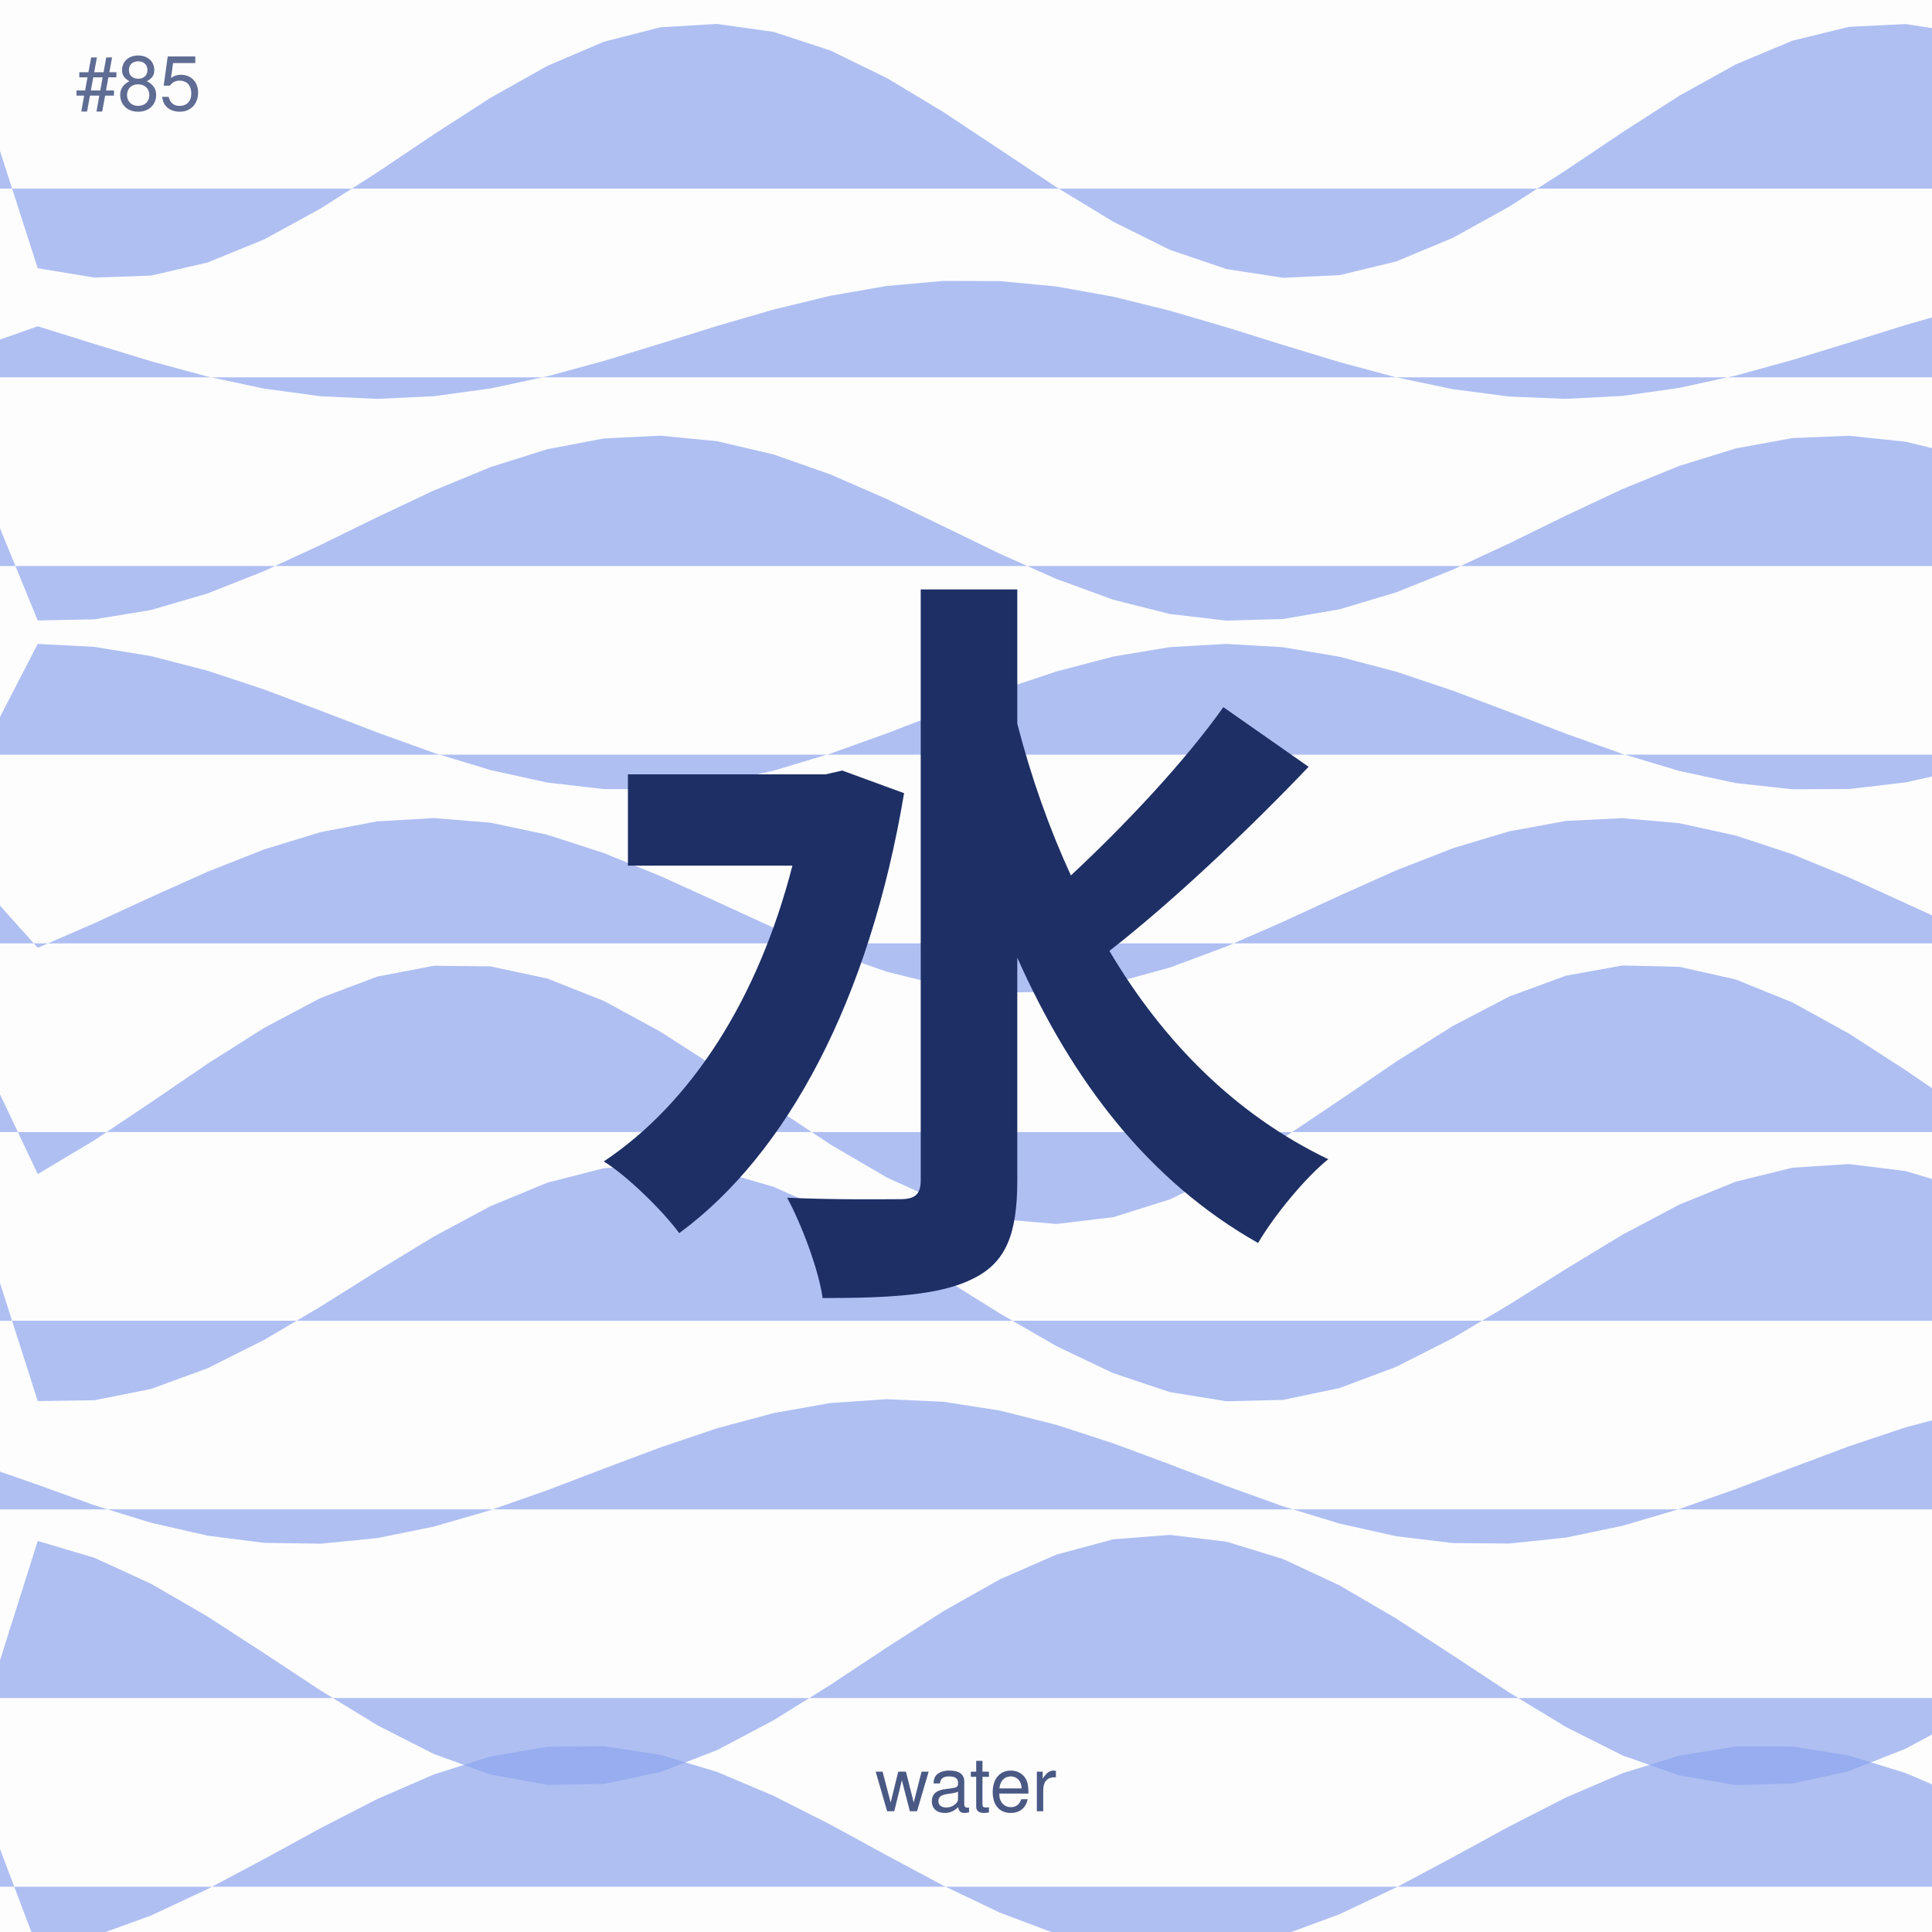
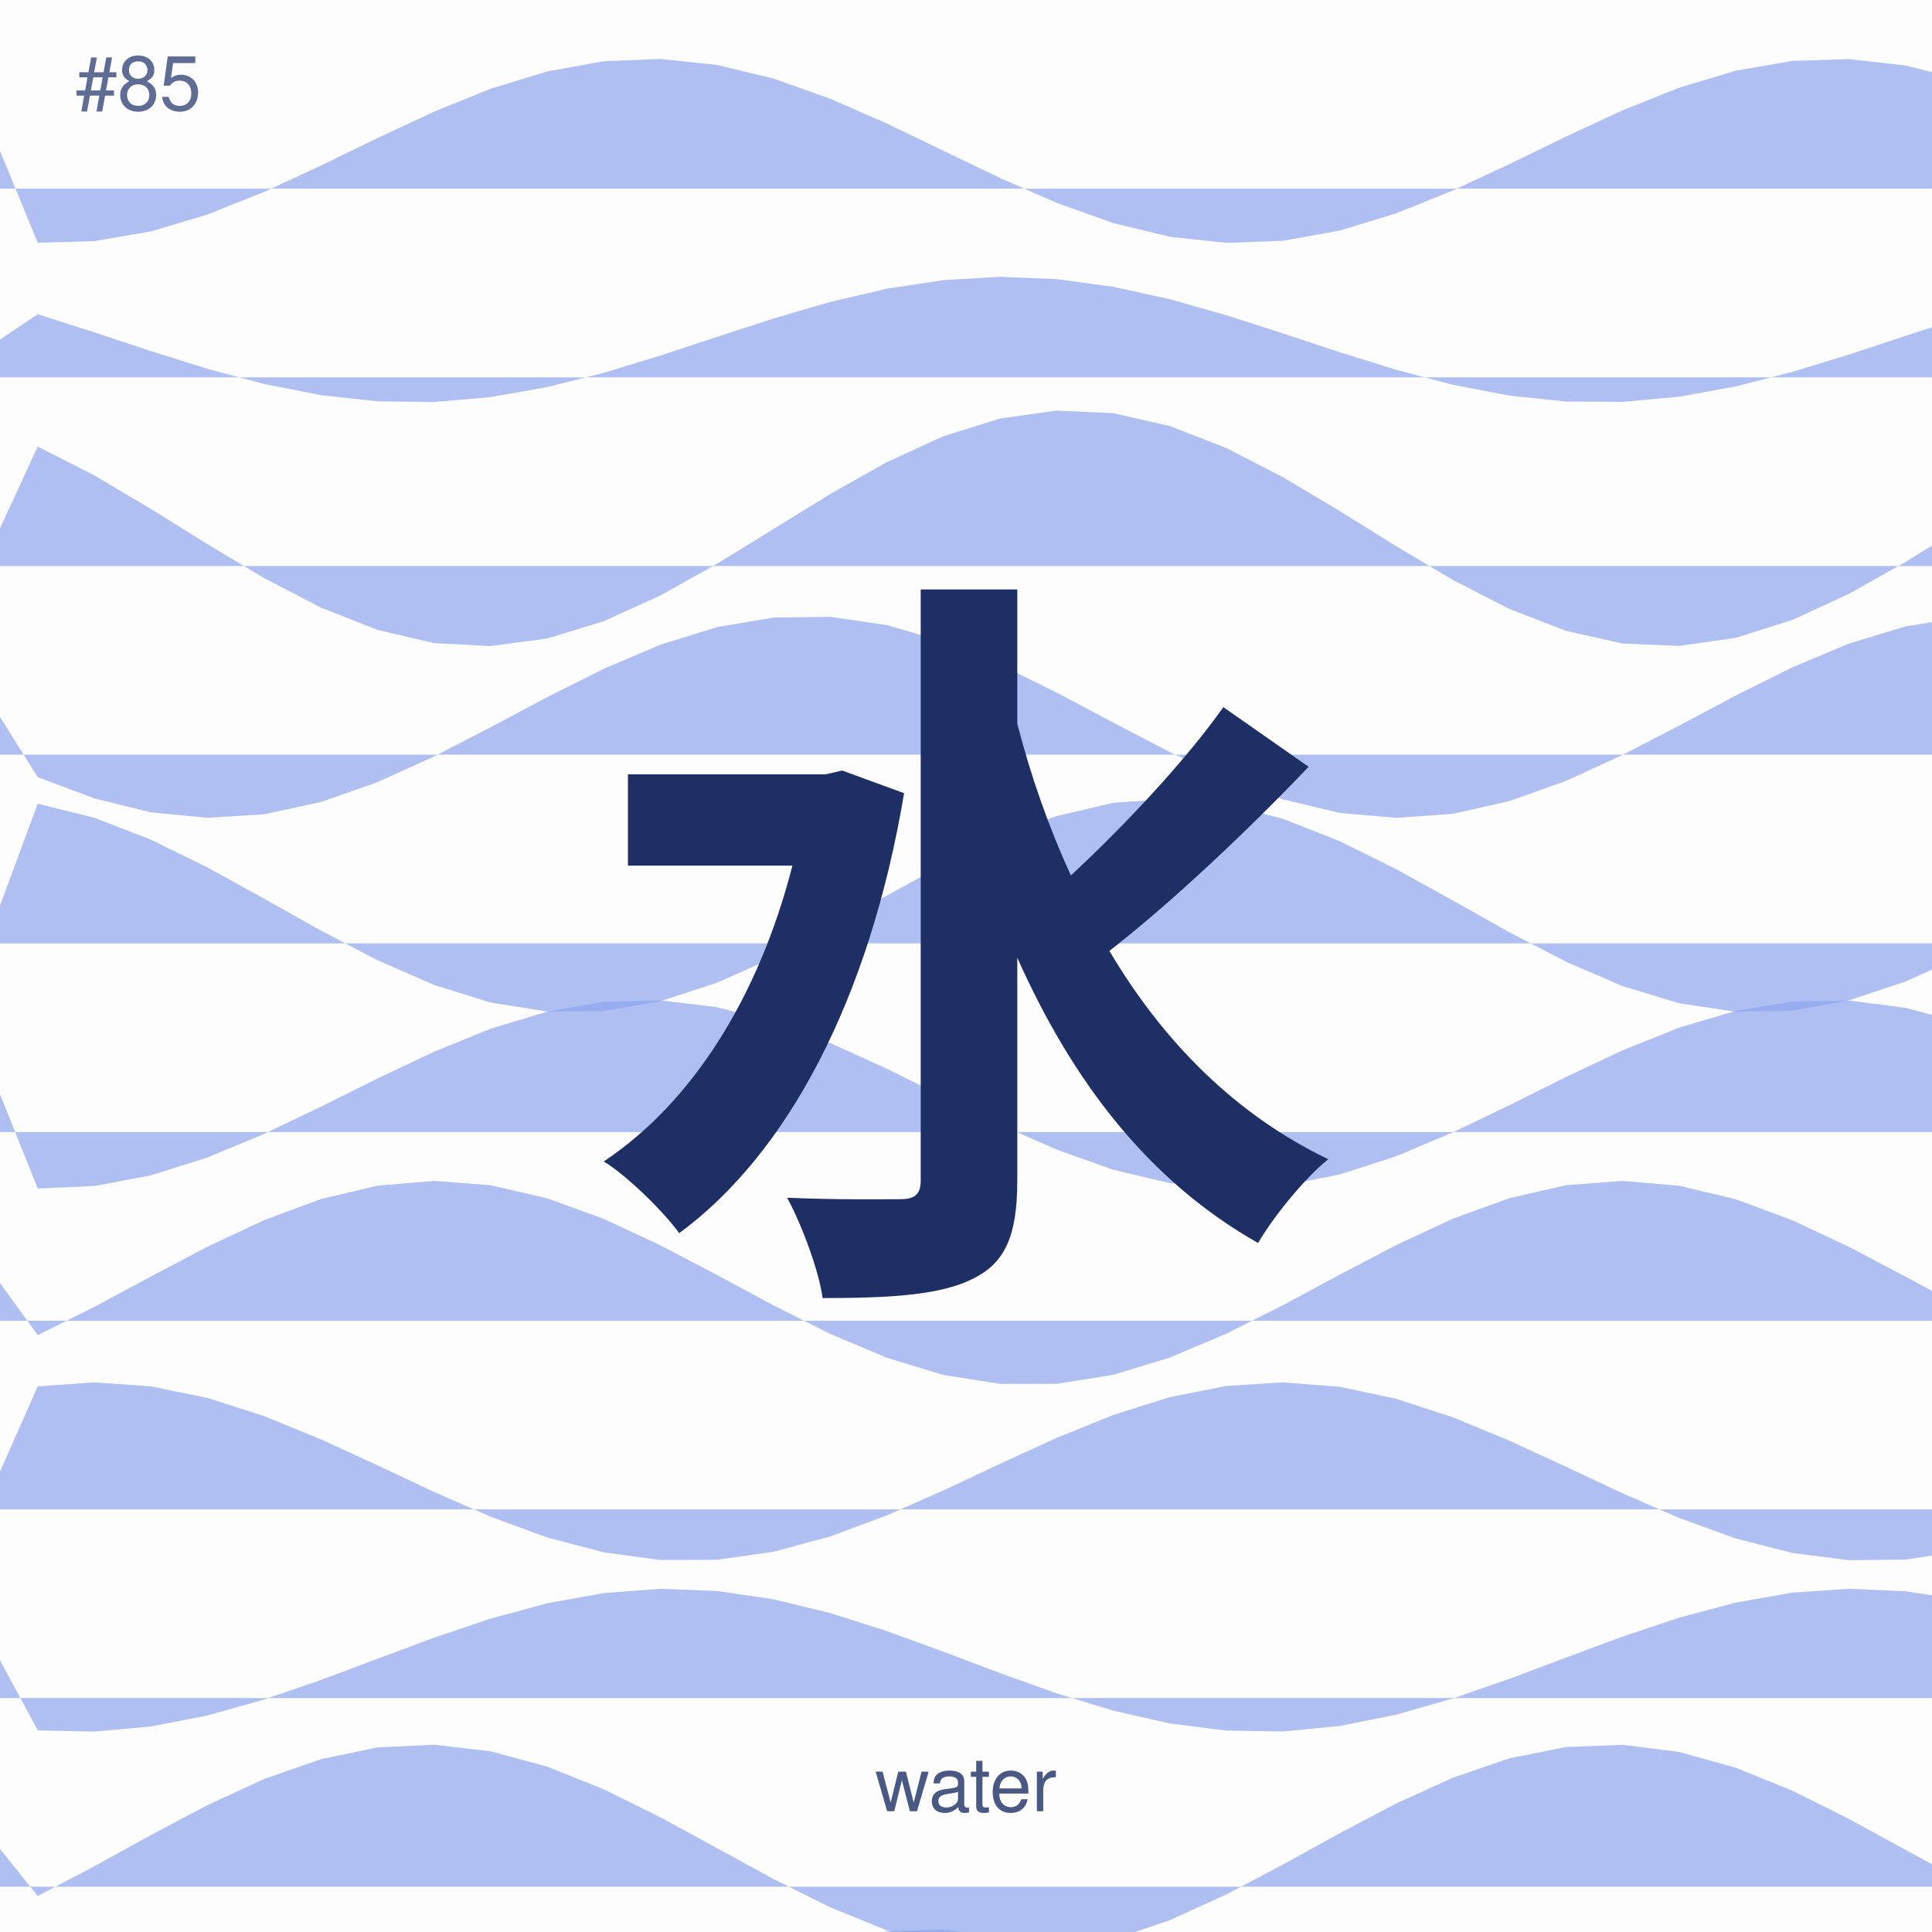
<svg xmlns="http://www.w3.org/2000/svg" width="512" height="512" viewBox="0 0 512 512">
  <defs>
    <style>
      .radical-text {
        font-family: 'Hiragino Sans', 'Yu Gothic', 'Meiryo', 'MS Gothic', 'SimSun', 'Takao', 'IPAexGothic', 'IPAGothic', 'VL Gothic', 'Noto Sans CJK JP', 'Arial Unicode MS', serif;
        font-size: 200px;
        text-anchor: middle;
        dominant-baseline: middle;
        fill: #1d2f65;
        font-weight: bold;
      }
      .number-text {
        font-family: 'Helvetica', 'Arial', sans-serif;
        font-size: 20px;
        text-anchor: start;
        dominant-baseline: hanging;
        fill: #1d2f65;
        opacity: 0.7;
        font-weight: normal;
      }
      .meaning-text {
        font-family: 'Helvetica', 'Arial', sans-serif;
        font-size: 20px;
        text-anchor: middle;
        dominant-baseline: baseline;
        fill: #1d2f65;
        opacity: 0.8;
        font-weight: normal;
      }
    </style>
  </defs>
  <rect width="512" height="512" fill="#fdfdfe" />
  <g opacity="0.6">
-     <path d="M 0,40 L 10,71.082 L 25,73.558 L 40,73.037 L 55,69.564 L 70,63.451 L 85,55.242 L 100,45.673 L 115,35.596 L 130,25.913 L 145,17.488 L 160,11.074 L 175,7.244 L 190,6.34 L 205,8.443 L 220,13.364 L 235,20.665 L 250,29.693 L 265,39.642 L 280,49.623 L 295,58.744 L 310,66.19 L 325,71.298 L 340,73.609 L 355,72.919 L 370,69.287 L 385,63.04 L 400,54.735 L 415,45.113 L 430,35.035 L 445,25.4 L 460,17.069 L 475,10.787 L 490,7.114 L 505,6.379 L 520,8.647 L 512,50 L 0,50 Z" fill="#4169E1" opacity="0.7" />
-     <path d="M 0,90 L 10,86.467 L 25,91.148 L 40,95.726 L 55,99.793 L 70,102.985 L 85,105.017 L 100,105.708 L 115,104.995 L 130,102.943 L 145,99.735 L 160,95.657 L 175,91.074 L 190,86.395 L 205,82.038 L 220,78.392 L 235,75.783 L 250,74.444 L 265,74.495 L 280,75.93 L 295,78.622 L 310,82.331 L 325,86.725 L 340,91.411 L 355,95.971 L 370,99.998 L 385,103.132 L 400,105.093 L 415,105.705 L 430,104.915 L 445,102.792 L 460,99.527 L 475,95.41 L 490,90.811 L 505,86.139 L 520,81.811 L 512,100 L 0,100 Z" fill="#4169E1" opacity="0.7" />
-     <path d="M 0,140 L 10,164.426 L 25,164.123 L 40,161.665 L 55,157.272 L 70,151.336 L 85,144.388 L 100,137.047 L 115,129.971 L 130,123.79 L 145,119.057 L 160,116.195 L 175,115.46 L 190,116.916 L 205,120.435 L 220,125.701 L 235,132.244 L 250,139.481 L 265,146.763 L 280,153.442 L 295,158.92 L 310,162.708 L 325,164.467 L 340,164.041 L 355,161.467 L 370,156.976 L 385,150.968 L 400,143.981 L 415,136.638 L 430,129.595 L 445,123.482 L 460,118.844 L 475,116.096 L 490,115.484 L 505,117.061 L 520,120.687 L 512,150 L 0,150 Z" fill="#4169E1" opacity="0.7" />
-     <path d="M 0,190 L 10,170.647 L 25,171.428 L 40,173.867 L 55,177.748 L 70,182.723 L 85,188.348 L 100,194.121 L 115,199.525 L 130,204.079 L 145,207.375 L 160,209.119 L 175,209.155 L 190,207.48 L 205,204.244 L 220,199.735 L 235,194.357 L 250,188.589 L 265,182.948 L 280,177.936 L 295,174.002 L 310,171.497 L 325,170.645 L 340,171.522 L 355,174.049 L 370,178.002 L 385,183.026 L 400,188.673 L 415,194.438 L 430,199.807 L 445,204.3 L 460,207.516 L 475,209.167 L 490,209.106 L 505,207.338 L 520,204.021 L 512,200 L 0,200 Z" fill="#4169E1" opacity="0.7" />
-     <path d="M 0,240 L 10,251.181 L 25,244.673 L 40,237.748 L 55,231.023 L 70,225.101 L 85,220.509 L 100,217.659 L 115,216.804 L 130,218.021 L 145,221.202 L 160,226.062 L 175,232.166 L 190,238.971 L 205,245.867 L 220,252.24 L 235,257.519 L 250,261.233 L 265,263.05 L 280,262.809 L 295,260.53 L 310,256.417 L 325,250.838 L 340,244.29 L 355,237.36 L 370,230.665 L 385,224.804 L 400,220.301 L 415,217.557 L 430,216.818 L 445,218.15 L 460,221.433 L 475,226.376 L 490,232.535 L 505,239.361 L 520,246.244 L 512,250 L 0,250 Z" fill="#4169E1" opacity="0.7" />
-     <path d="M 0,290 L 10,311.138 L 25,302.184 L 40,292.142 L 55,281.909 L 70,272.399 L 85,264.461 L 100,258.804 L 115,255.934 L 130,256.107 L 145,259.307 L 160,265.249 L 175,273.402 L 190,283.038 L 205,293.296 L 220,303.259 L 235,312.038 L 250,318.848 L 265,323.081 L 280,324.36 L 295,322.569 L 310,317.868 L 325,310.679 L 340,301.642 L 355,291.565 L 370,281.349 L 385,271.905 L 400,264.078 L 415,258.566 L 430,255.862 L 445,256.207 L 460,259.572 L 475,265.654 L 490,273.911 L 505,283.605 L 520,293.871 L 512,300 L 0,300 Z" fill="#4169E1" opacity="0.7" />
-     <path d="M 0,340 L 10,371.286 L 25,371.078 L 40,368.094 L 55,362.601 L 70,355.088 L 85,346.228 L 100,336.811 L 115,327.68 L 130,319.648 L 145,313.435 L 160,309.595 L 175,308.47 L 190,310.163 L 205,314.52 L 220,321.153 L 235,329.47 L 250,338.728 L 265,348.099 L 280,356.747 L 295,363.899 L 310,368.916 L 325,371.35 L 340,370.983 L 355,367.849 L 370,362.228 L 385,354.62 L 400,345.707 L 415,336.284 L 430,327.193 L 445,319.246 L 460,313.153 L 475,309.458 L 490,308.491 L 505,310.339 L 520,314.836 L 512,350 L 0,350 Z" fill="#4169E1" opacity="0.7" />
-     <path d="M 0,390 L 10,393.477 L 25,398.905 L 40,403.538 L 55,406.961 L 70,408.869 L 85,409.092 L 100,407.609 L 115,404.554 L 130,400.198 L 145,394.931 L 160,389.224 L 175,383.586 L 190,378.521 L 205,374.482 L 220,371.828 L 235,370.798 L 250,371.483 L 265,373.822 L 280,377.607 L 295,382.498 L 310,388.059 L 325,393.794 L 340,399.19 L 355,403.765 L 370,407.11 L 385,408.927 L 400,409.054 L 415,407.478 L 430,404.341 L 445,399.923 L 460,394.618 L 475,388.902 L 490,383.283 L 505,378.264 L 520,374.293 L 512,400 L 0,400 Z" fill="#4169E1" opacity="0.7" />
-     <path d="M 0,440 L 10,408.373 L 25,412.825 L 40,419.704 L 55,428.396 L 70,438.124 L 85,448.02 L 100,457.2 L 115,464.843 L 130,470.267 L 145,472.988 L 160,472.761 L 175,469.609 L 190,463.811 L 205,455.886 L 220,446.543 L 235,436.615 L 250,426.989 L 265,418.526 L 280,411.98 L 295,407.938 L 310,406.76 L 325,408.551 L 340,413.151 L 355,420.149 L 370,428.921 L 385,438.683 L 400,448.562 L 415,457.676 L 430,465.211 L 445,470.495 L 460,473.054 L 475,472.661 L 490,469.35 L 505,463.417 L 520,455.393 L 512,450 L 0,450 Z" fill="#4169E1" opacity="0.7" />
-     <path d="M 0,490 L 10,516.454 L 25,513.077 L 40,507.638 L 55,500.623 L 70,492.66 L 85,484.459 L 100,476.753 L 115,470.231 L 130,465.474 L 145,462.908 L 160,462.762 L 175,465.049 L 190,469.565 L 205,475.907 L 220,483.507 L 235,491.687 L 250,499.717 L 265,506.878 L 280,512.532 L 295,516.173 L 310,517.477 L 325,516.325 L 340,512.823 L 355,507.281 L 370,500.196 L 385,492.2 L 400,484.008 L 415,476.35 L 430,469.913 L 445,465.269 L 460,462.835 L 475,462.827 L 490,465.246 L 505,469.877 L 520,476.305 L 512,500 L 0,500 Z" fill="#4169E1" opacity="0.7" />
-     <path d="M 0,540 L 10,547.015 L 25,538.784 L 40,530.662 L 55,523.374 L 70,517.571 L 85,513.772 L 100,512.315 L 115,513.332 L 130,516.731 L 145,522.208 L 160,529.275 L 175,537.3 L 190,545.566 L 205,553.334 L 220,559.912 L 235,564.711 L 250,567.303 L 265,567.456 L 280,565.156 L 295,560.609 L 310,554.221 L 325,546.563 L 340,538.319 L 355,530.225 L 370,523.004 L 385,517.301 L 400,513.626 L 415,512.307 L 430,513.461 L 445,516.986 L 460,522.567 L 475,529.706 L 490,537.763 L 505,546.021 L 520,553.741 L 512,550 L 0,550 Z" fill="#4169E1" opacity="0.7" />
+     <path d="M 0,40 L 10,64.331 L 25,63.891 L 40,61.318 L 55,56.84 L 70,50.858 L 85,43.907 L 100,36.606 L 115,29.608 L 130,23.539 L 145,18.94 L 160,16.222 L 175,15.628 L 190,17.212 L 205,20.831 L 220,26.162 L 235,32.73 L 250,39.946 L 265,47.168 L 280,53.749 L 295,59.103 L 310,62.749 L 325,64.364 L 340,63.802 L 355,61.114 L 370,56.54 L 385,50.489 L 400,43.5 L 415,36.199 L 430,29.238 L 445,23.237 L 460,18.735 L 475,16.131 L 490,15.66 L 505,17.363 L 520,21.088 L 512,50 L 0,50 Z" fill="#4169E1" opacity="0.7" />
+     <path d="M 0,90 L 10,83.283 L 25,88.083 L 40,93.055 L 55,97.754 L 70,101.76 L 85,104.715 L 100,106.357 L 115,106.537 L 130,105.24 L 145,102.581 L 160,98.799 L 175,94.231 L 190,89.285 L 205,84.402 L 220,80.02 L 235,76.529 L 250,74.242 L 265,73.362 L 280,73.968 L 295,76.007 L 310,79.295 L 325,83.54 L 340,88.362 L 355,93.33 L 370,98 L 385,101.956 L 400,104.844 L 415,106.406 L 430,106.503 L 445,105.125 L 460,102.396 L 475,98.56 L 490,93.959 L 505,89.005 L 520,84.14 L 512,100 L 0,100 Z" fill="#4169E1" opacity="0.7" />
+     <path d="M 0,140 L 10,118.355 L 25,125.994 L 40,134.885 L 55,144.232 L 70,153.201 L 85,160.992 L 100,166.906 L 115,170.418 L 130,171.212 L 145,169.219 L 160,164.615 L 175,157.812 L 190,149.419 L 205,140.184 L 220,130.932 L 235,122.491 L 250,115.613 L 265,110.915 L 280,108.814 L 295,109.499 L 310,112.908 L 325,118.738 L 340,126.467 L 355,135.404 L 370,144.753 L 385,153.676 L 400,161.378 L 415,167.171 L 430,170.536 L 445,171.174 L 460,169.027 L 475,164.287 L 490,157.377 L 505,148.916 L 520,139.658 L 512,150 L 0,150 Z" fill="#4169E1" opacity="0.7" />
+     <path d="M 0,190 L 10,205.946 L 25,211.578 L 40,215.283 L 55,216.73 L 70,215.788 L 85,212.543 L 100,207.285 L 115,200.482 L 130,192.743 L 145,184.759 L 160,177.243 L 175,170.867 L 190,166.2 L 205,163.658 L 220,163.47 L 235,165.652 L 250,170.008 L 265,176.151 L 280,183.53 L 295,191.487 L 310,199.312 L 325,206.305 L 340,211.841 L 355,215.426 L 370,216.74 L 385,215.666 L 400,212.298 L 415,206.939 L 430,200.067 L 445,192.296 L 460,184.319 L 475,176.85 L 490,170.556 L 505,165.998 L 520,163.585 L 512,200 L 0,200 Z" fill="#4169E1" opacity="0.7" />
+     <path d="M 0,240 L 10,212.996 L 25,216.723 L 40,222.53 L 55,229.897 L 70,238.167 L 85,246.6 L 100,254.444 L 115,260.997 L 130,265.675 L 145,268.06 L 160,267.938 L 175,265.32 L 190,260.441 L 205,253.735 L 220,245.803 L 235,237.352 L 250,229.138 L 265,221.894 L 280,216.268 L 295,212.761 L 310,211.688 L 325,213.143 L 340,216.998 L 355,222.907 L 370,230.343 L 385,238.642 L 400,247.062 L 415,254.851 L 430,261.314 L 445,265.873 L 460,268.12 L 475,267.856 L 490,265.103 L 505,260.108 L 520,253.317 L 512,250 L 0,250 Z" fill="#4169E1" opacity="0.7" />
+     <path d="M 0,290 L 10,314.965 L 25,314.306 L 40,311.476 L 55,306.728 L 70,300.485 L 85,293.306 L 100,285.832 L 115,278.73 L 130,272.634 L 145,268.09 L 160,265.503 L 175,265.104 L 190,266.93 L 205,270.815 L 220,276.415 L 235,283.228 L 250,290.646 L 265,298.007 L 280,304.652 L 295,309.988 L 310,313.539 L 325,314.987 L 340,314.203 L 355,311.257 L 370,306.413 L 385,300.102 L 400,292.889 L 415,285.418 L 430,278.356 L 445,272.334 L 460,267.89 L 475,265.422 L 490,265.149 L 505,267.095 L 520,271.088 L 512,300 L 0,300 Z" fill="#4169E1" opacity="0.7" />
+     <path d="M 0,340 L 10,353.825 L 25,346.338 L 40,338.284 L 55,330.383 L 70,323.342 L 85,317.788 L 100,314.219 L 115,312.952 L 130,314.102 L 145,317.565 L 160,323.032 L 175,330.015 L 190,337.89 L 205,345.953 L 220,353.484 L 235,359.811 L 250,364.369 L 265,366.749 L 280,366.74 L 295,364.343 L 310,359.771 L 325,353.432 L 340,345.895 L 355,337.83 L 370,329.959 L 385,322.986 L 400,317.532 L 415,314.085 L 430,312.953 L 445,314.237 L 460,317.822 L 475,323.389 L 490,330.439 L 505,338.343 L 520,346.396 L 512,350 L 0,350 Z" fill="#4169E1" opacity="0.7" />
+     <path d="M 0,390 L 10,367.402 L 25,366.343 L 40,367.398 L 55,370.471 L 70,375.288 L 85,381.42 L 100,388.319 L 115,395.367 L 130,401.936 L 145,407.439 L 160,411.384 L 175,413.419 L 190,413.362 L 205,411.218 L 220,407.179 L 235,401.605 L 250,394.995 L 265,387.938 L 280,381.066 L 295,374.992 L 310,370.258 L 325,367.288 L 340,366.347 L 355,367.518 L 370,370.698 L 385,375.602 L 400,381.792 L 415,388.716 L 430,395.754 L 445,402.278 L 460,407.705 L 475,411.551 L 490,413.472 L 505,413.296 L 520,411.039 L 512,400 L 0,400 Z" fill="#4169E1" opacity="0.7" />
+     <path d="M 0,440 L 10,458.559 L 25,458.89 L 40,457.533 L 55,454.611 L 70,450.383 L 85,445.227 L 100,439.605 L 115,434.018 L 130,428.966 L 145,424.899 L 160,422.18 L 175,421.054 L 190,421.62 L 205,423.828 L 220,427.481 L 235,432.252 L 250,437.714 L 265,443.382 L 280,448.747 L 295,453.33 L 310,456.723 L 325,458.622 L 340,458.858 L 355,457.409 L 370,454.405 L 385,450.114 L 400,444.92 L 415,439.286 L 430,433.716 L 445,428.708 L 460,424.708 L 475,422.074 L 490,421.041 L 505,421.702 L 520,423.997 L 512,450 L 0,450 Z" fill="#4169E1" opacity="0.7" />
+     <path d="M 0,490 L 10,502.451 L 25,494.587 L 40,486.314 L 55,478.369 L 70,471.463 L 85,466.214 L 100,463.089 L 115,462.367 L 130,464.115 L 145,468.174 L 160,474.183 L 175,481.605 L 190,489.777 L 205,497.969 L 220,505.449 L 235,511.549 L 250,515.724 L 265,517.601 L 280,517.013 L 295,514.011 L 310,508.865 L 325,502.034 L 340,494.128 L 355,485.853 L 370,477.948 L 385,471.12 L 400,465.979 L 415,462.983 L 430,462.401 L 445,464.284 L 460,468.464 L 475,474.568 L 490,482.05 L 505,490.243 L 520,498.414 L 512,500 L 0,500 Z" fill="#4169E1" opacity="0.7" />
+     <path d="M 0,540 L 10,540.204 L 25,548.699 L 40,556.417 L 55,562.669 L 70,566.895 L 85,568.72 L 100,567.978 L 115,564.738 L 130,559.288 L 145,552.115 L 160,543.859 L 175,535.259 L 190,527.083 L 205,520.06 L 220,514.819 L 235,511.826 L 250,511.351 L 265,513.435 L 280,517.891 L 295,524.323 L 310,532.155 L 325,540.688 L 340,549.159 L 355,556.812 L 370,562.963 L 385,567.064 L 400,568.746 L 415,567.861 L 430,564.487 L 445,558.926 L 460,551.674 L 475,543.379 L 490,534.783 L 505,526.652 L 520,519.714 L 512,550 L 0,550 Z" fill="#4169E1" opacity="0.7" />
  </g>
  <text x="256" y="256" class="radical-text">水</text>
  <text x="20" y="20" class="number-text">#85</text>
  <text x="256" y="480" class="meaning-text">water</text>
</svg>
